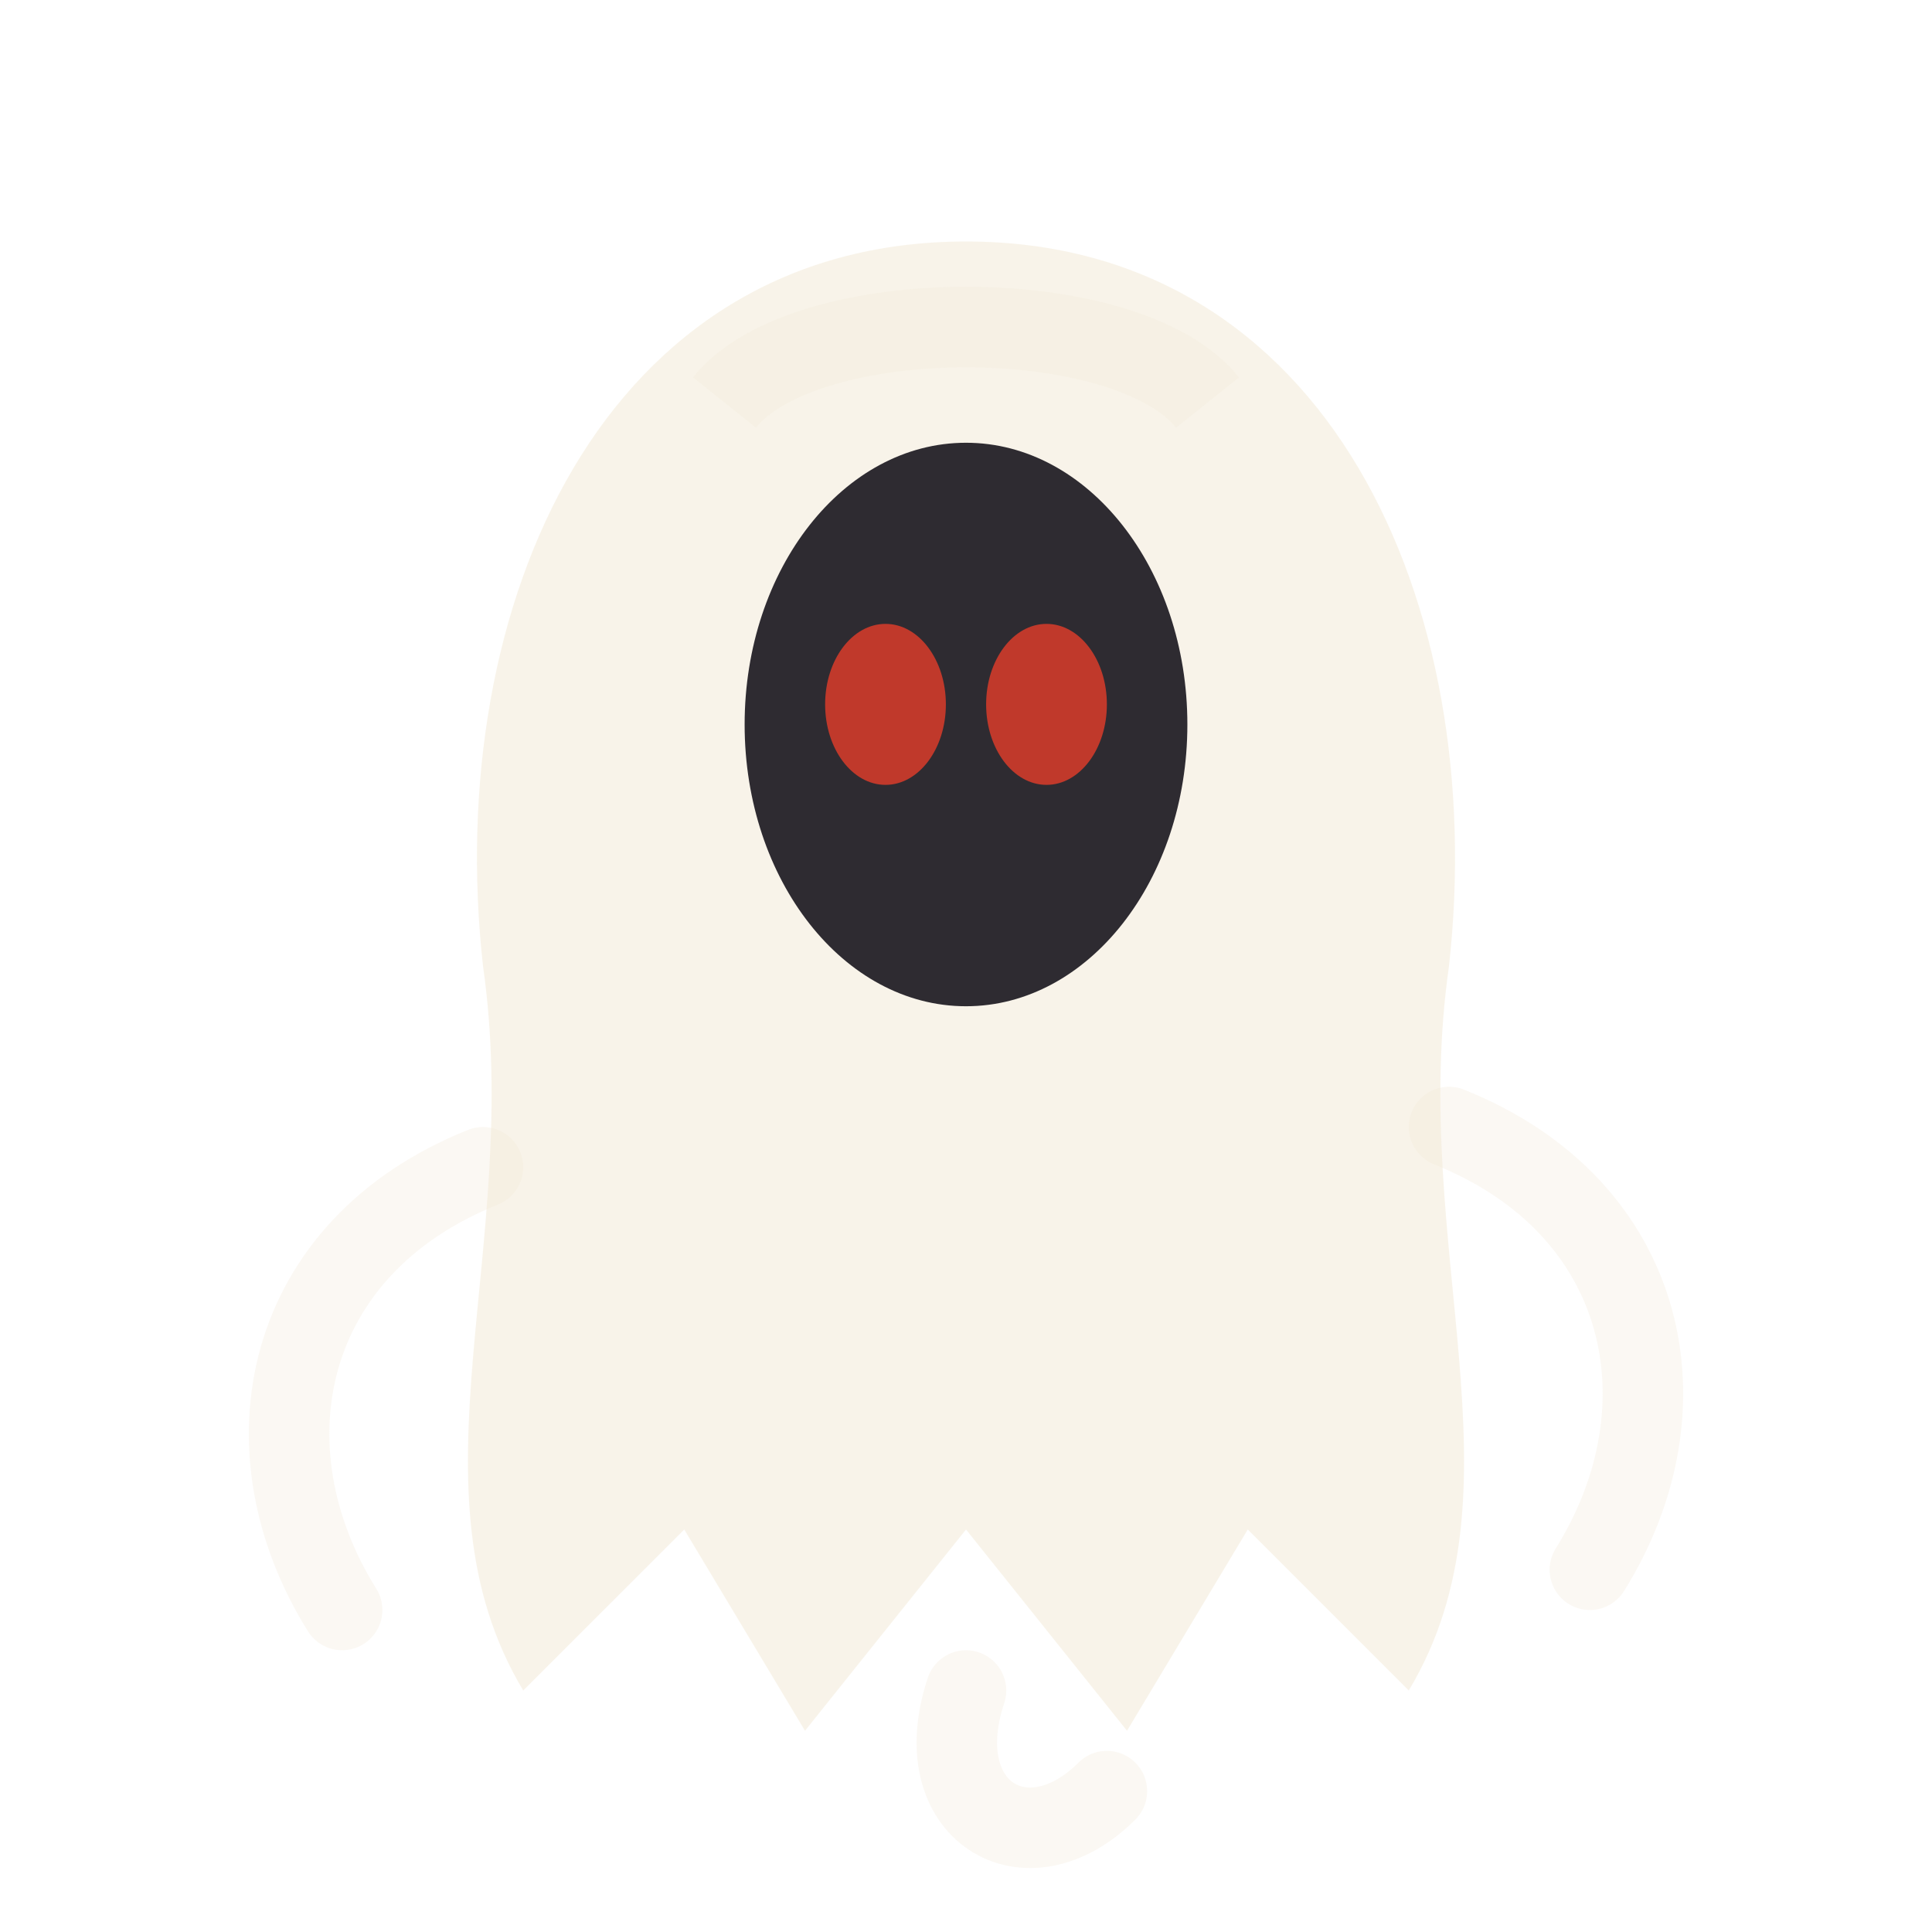
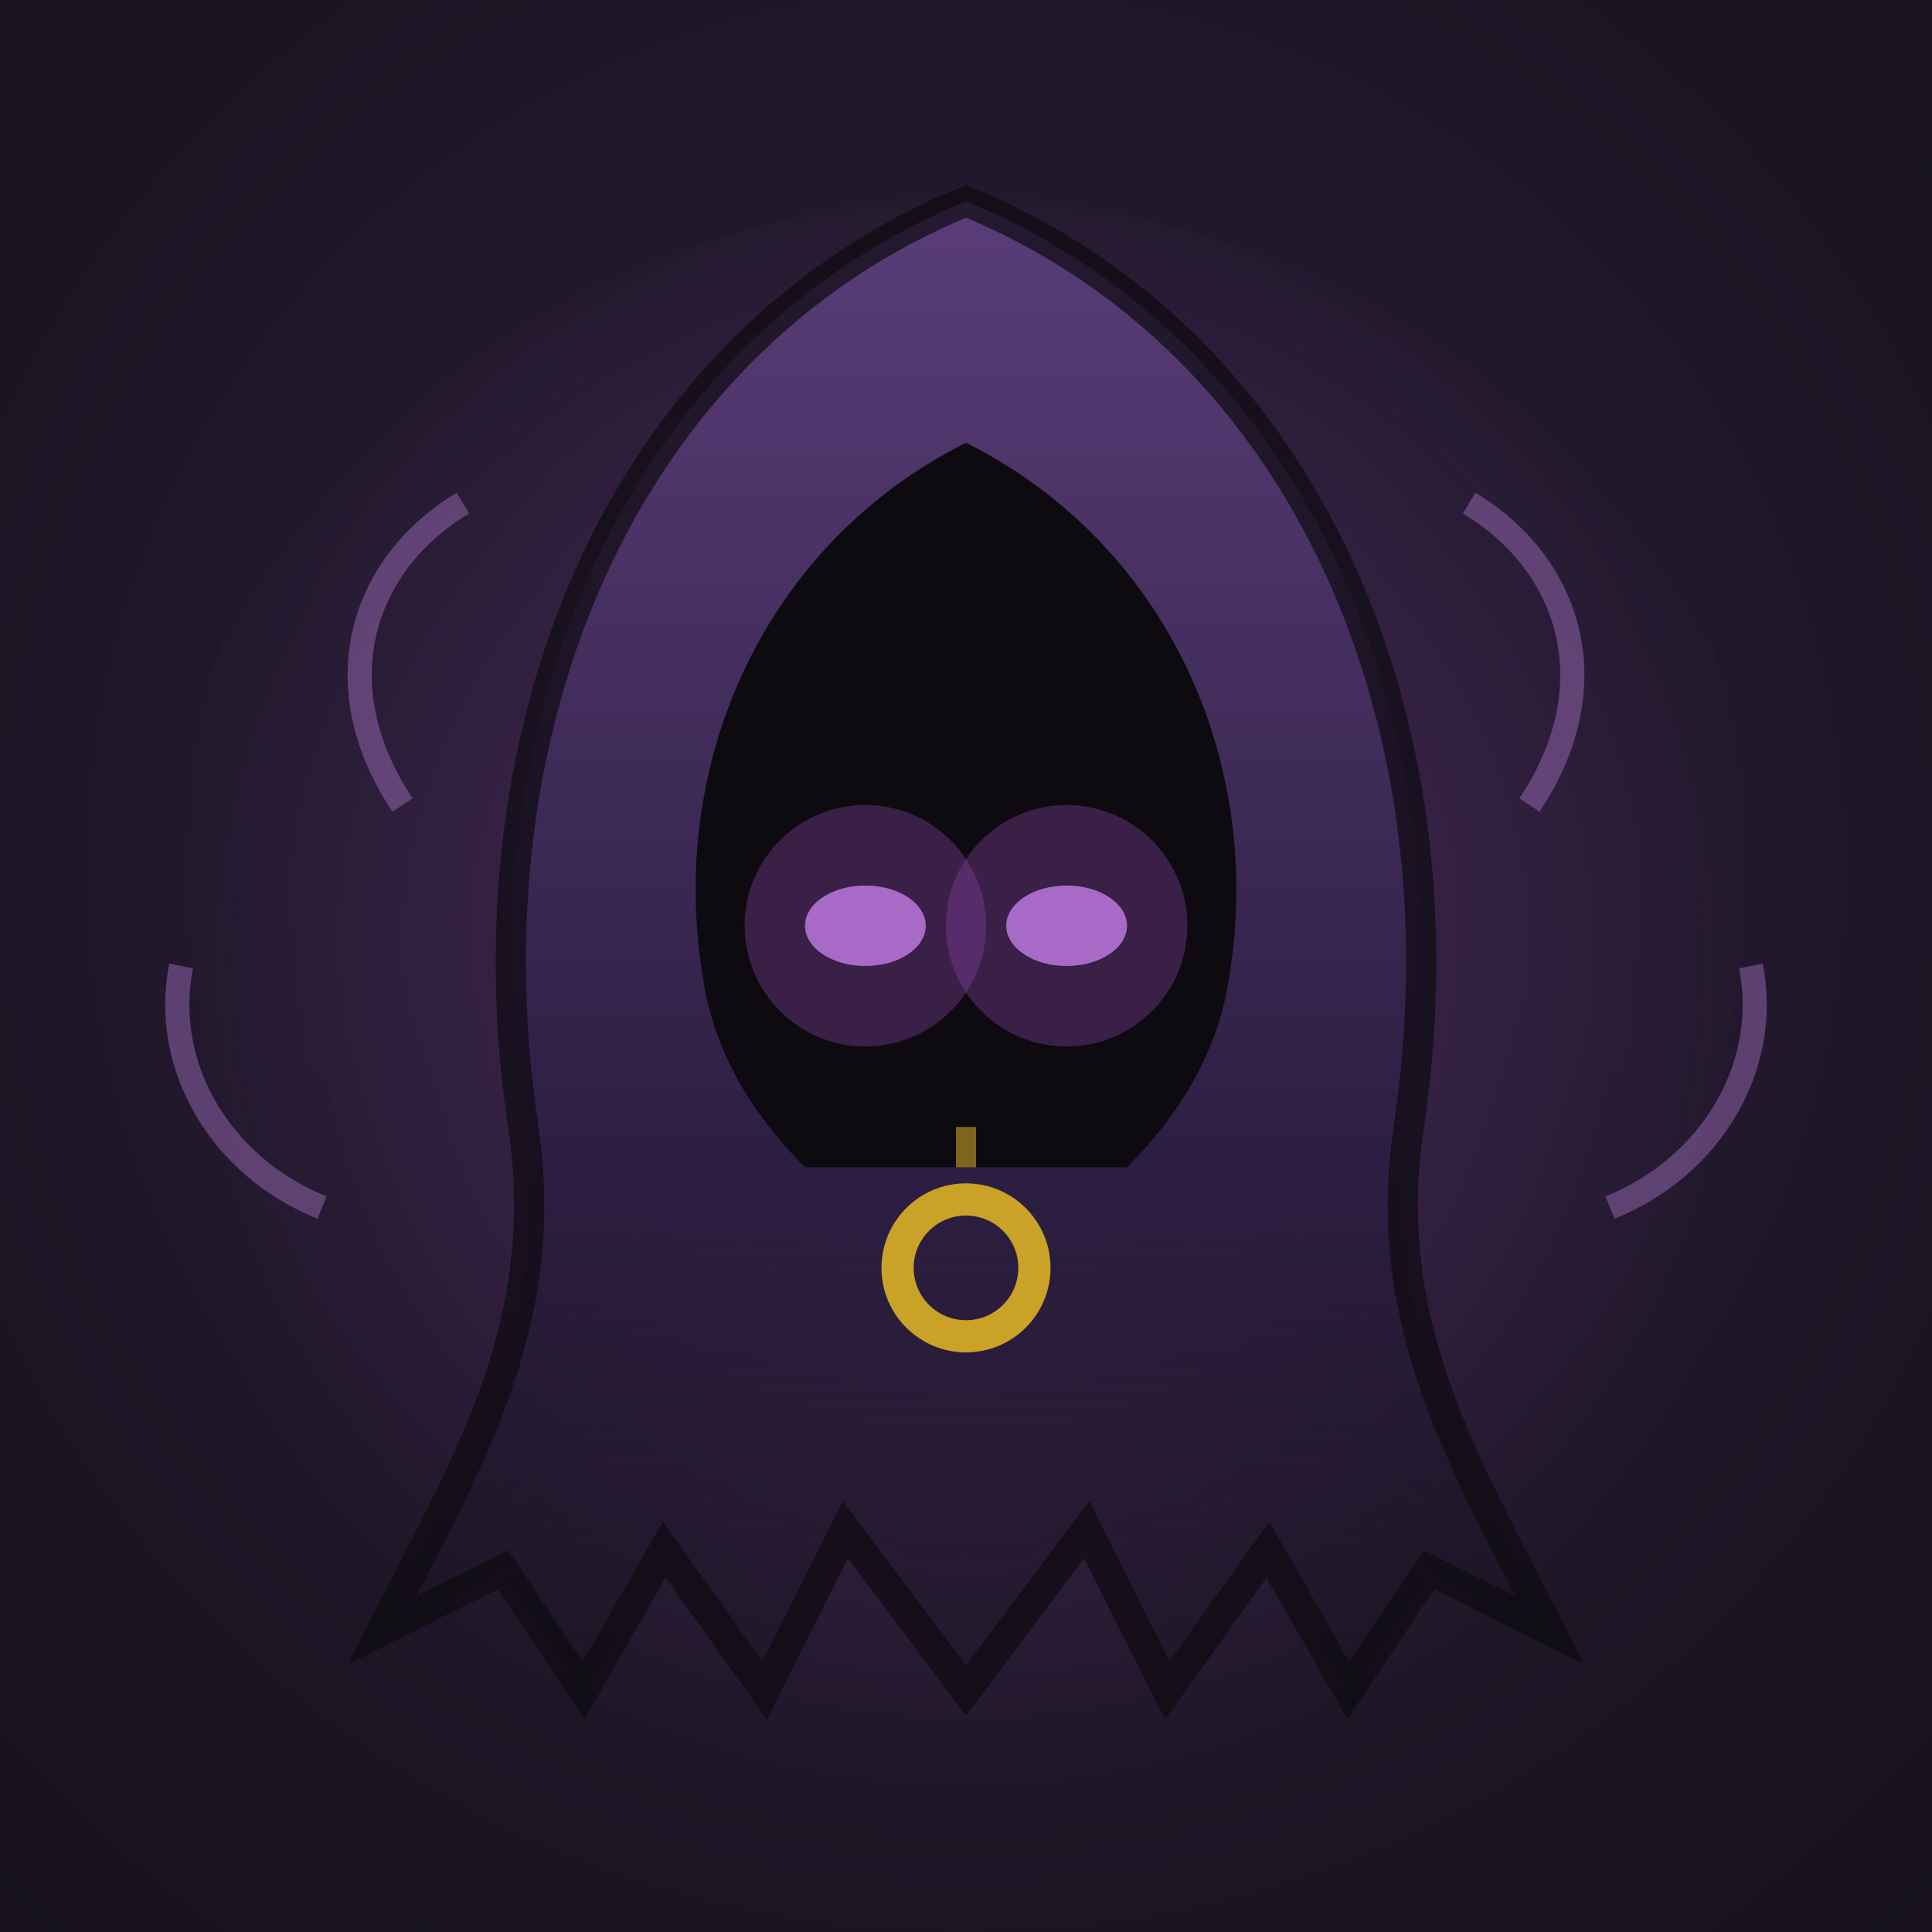
<svg xmlns="http://www.w3.org/2000/svg" width="96" height="96" viewBox="0 0 96 96">
-   <g stroke="#f2e8d5" stroke-opacity="0.3" stroke-width="4" fill="none" stroke-linecap="round">
-     <path d="M24,58 C14,62 12,72 17,80" />
-     <path d="M72,56 C82,60 84,70 79,78" />
-     <path d="M48,84 C46,90 51,93 55,89" />
+   <defs>
+     <radialGradient id="bgWrt" cx="0.5" cy="0.45" r="0.8">
+       <stop offset="0" stop-color="#2b1f3a" />
+       <stop offset="1" stop-color="#141019" />
+     </radialGradient>
+     <linearGradient id="cloakWrt" x1="0" y1="0" x2="0" y2="1">
+       <stop offset="0" stop-color="#5a3d78" />
+       <stop offset="0.65" stop-color="#2c1e42" />
+       <stop offset="1" stop-color="#141019" stop-opacity="0.15" />
+     </linearGradient>
+     <radialGradient id="glowWrt" cx="0.5" cy="0.45" r="0.5">
+       <stop offset="0" stop-color="#8e44ad" stop-opacity="0.35" />
+       <stop offset="1" stop-color="#8e44ad" stop-opacity="0" />
+     </radialGradient>
+   </defs>
+   <rect width="96" height="96" fill="url(#bgWrt)" />
+   <circle cx="48" cy="52" r="42" fill="url(#glowWrt)" />
+   <path d="M48,10 C31,17 23,36 26,56 c1.5,10 -3,17 -7,25 l6,-3 4,6 4,-7 5,7 4,-8 6,8 6,-8 4,8 5,-7 4,7 4,-6 6,3 c-4,-8 -8.5,-15 -7,-25 3,-20 -5,-39 -22,-46 z" fill="url(#cloakWrt)" stroke="#0d0a10" stroke-opacity="0.7" stroke-width="1.5" />
+   <path d="M48,22 c-10,5 -15,16 -13,27 0.7,4 3,7 5,9 h16 c2,-2 4.3,-5 5,-9 2,-11 -3,-22 -13,-27 z" fill="#0d0a10" />
+   <ellipse cx="43" cy="46" rx="3" ry="2" fill="#b57ed6" />
+   <ellipse cx="53" cy="46" rx="3" ry="2" fill="#b57ed6" />
+   <circle cx="43" cy="46" r="6" fill="#8e44ad" opacity="0.35" />
+   <circle cx="53" cy="46" r="6" fill="#8e44ad" opacity="0.35" />
+   <g stroke="#b57ed6" stroke-opacity="0.4" stroke-width="1.2" fill="none">
+     <path d="M20,40 c-4,-6 -2,-12 3,-15 M76,40 c4,-6 2,-12 -3,-15" />
+     <path d="M16,60 c-5,-2 -8,-7 -7,-12 M80,60 c5,-2 8,-7 7,-12" />
  </g>
-   <path d="M48,12 C30,12 22,30 24,48 C26,62 20,74 26,84 L34,76 L40,86 L48,76 L56,86 L62,76 L70,84 C76,74 70,62 72,48 C74,30 66,12 48,12 Z" fill="#f2e8d5" fill-opacity="0.5" />
-   <ellipse cx="48" cy="36" rx="11" ry="14" fill="#141019" fill-opacity="0.88" />
-   <ellipse cx="44" cy="35" rx="3" ry="4" fill="#c0392b" />
-   <ellipse cx="52" cy="35" rx="3" ry="4" fill="#c0392b" />
-   <path d="M36,20 C40,15 56,15 60,20" fill="none" stroke="#f2e8d5" stroke-opacity="0.25" stroke-width="4" />
+   <circle cx="48" cy="63" r="3.4" fill="none" stroke="#c9a227" stroke-width="1.6" />
+   <path d="M48,58 v-2" stroke="#c9a227" stroke-opacity="0.6" stroke-width="1" />
</svg>
